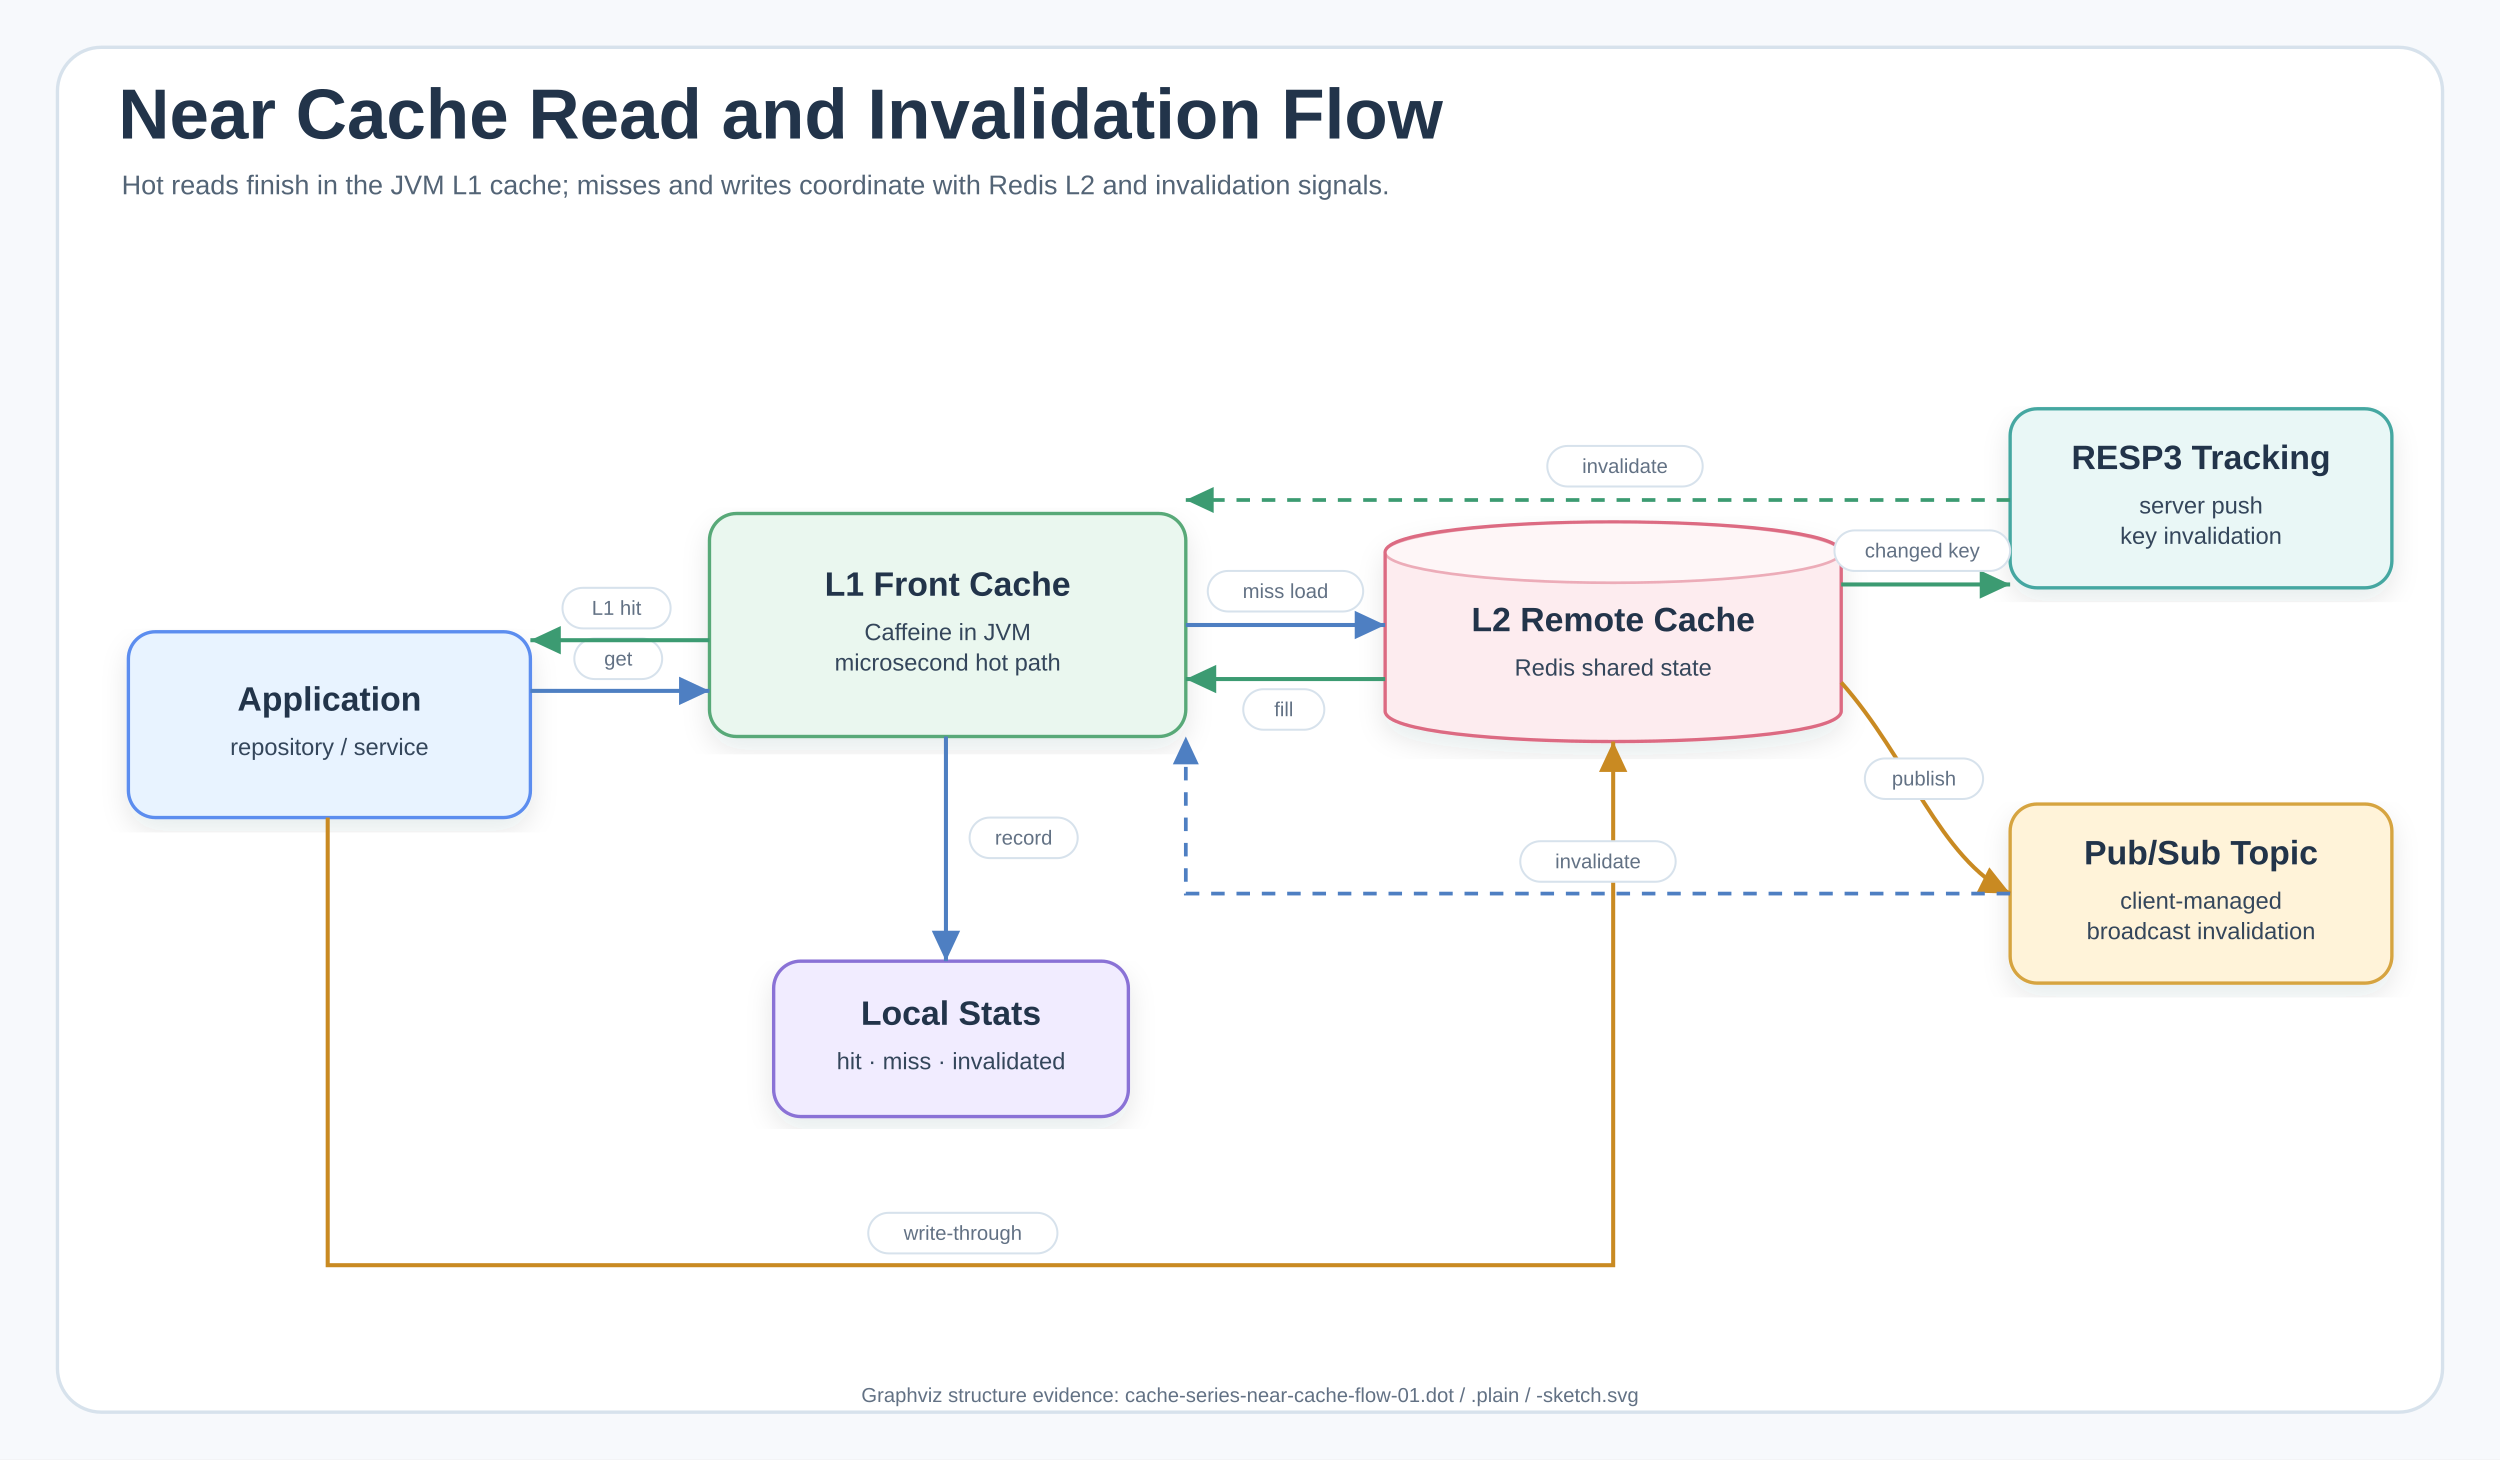
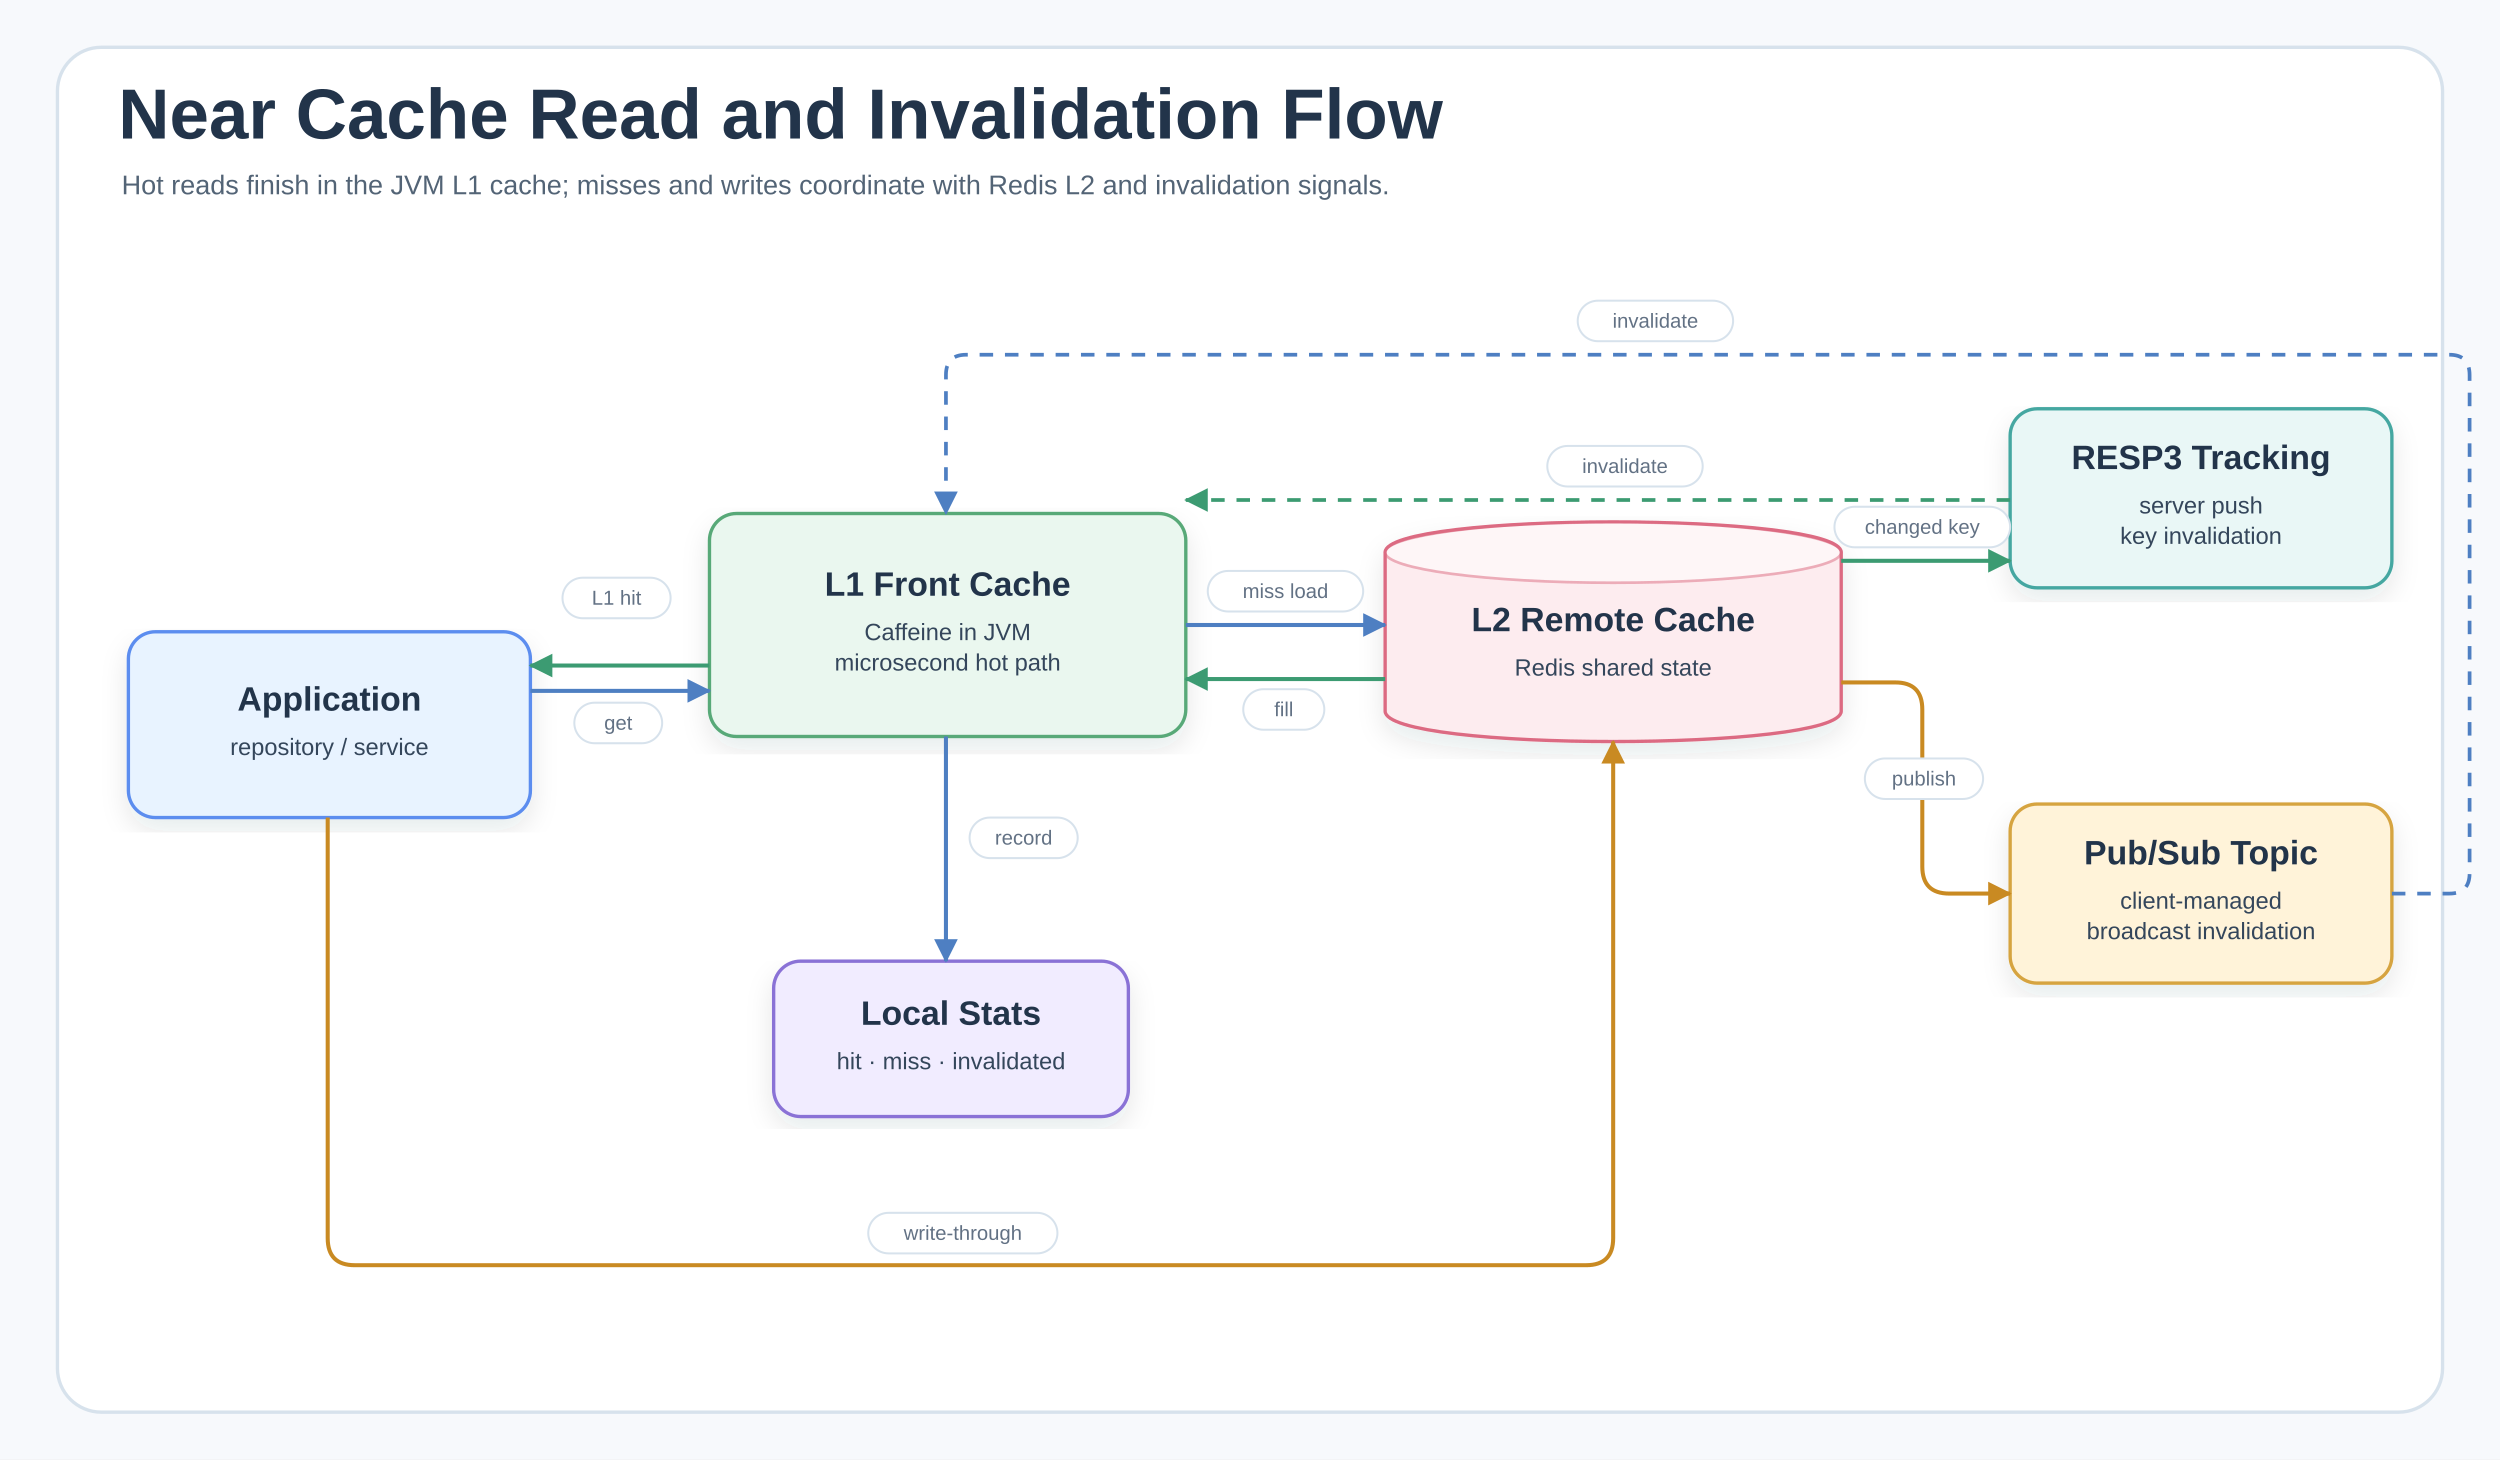
<svg xmlns="http://www.w3.org/2000/svg" width="1480" height="864" viewBox="0 0 1480 864" role="img" aria-labelledby="title desc">
  <defs>
    <filter id="shadow" x="-8%" y="-8%" width="116%" height="116%">
      <feDropShadow dx="0" dy="7" stdDeviation="8" flood-color="#203040" flood-opacity="0.10" />
    </filter>
-     <marker id="arrowBlue" markerWidth="10" markerHeight="9" refX="8.5" refY="4.5" orient="auto" markerUnits="strokeWidth">
-       <path d="M1,1 L8.5,4.5 L1,8 Z" fill="#4E7FC2" />
+     <marker id="arrowBlue" markerWidth="14" markerHeight="14" refX="13" refY="7" orient="auto" markerUnits="userSpaceOnUse">
+       <path d="M0,0 L14,7 L0,14 Z" fill="#4E7FC2" />
    </marker>
-     <marker id="arrowGreen" markerWidth="10" markerHeight="9" refX="8.5" refY="4.5" orient="auto" markerUnits="strokeWidth">
-       <path d="M1,1 L8.5,4.5 L1,8 Z" fill="#3C9B72" />
+     <marker id="arrowGreen" markerWidth="14" markerHeight="14" refX="13" refY="7" orient="auto" markerUnits="userSpaceOnUse">
+       <path d="M0,0 L14,7 L0,14 Z" fill="#3C9B72" />
    </marker>
-     <marker id="arrowAmber" markerWidth="10" markerHeight="9" refX="8.5" refY="4.5" orient="auto" markerUnits="strokeWidth">
-       <path d="M1,1 L8.5,4.5 L1,8 Z" fill="#C98A22" />
+     <marker id="arrowAmber" markerWidth="14" markerHeight="14" refX="13" refY="7" orient="auto" markerUnits="userSpaceOnUse">
+       <path d="M0,0 L14,7 L0,14 Z" fill="#C98A22" />
    </marker>
-     <marker id="arrowRose" markerWidth="10" markerHeight="9" refX="8.5" refY="4.5" orient="auto" markerUnits="strokeWidth">
-       <path d="M1,1 L8.5,4.5 L1,8 Z" fill="#C85A73" />
+     <marker id="arrowRose" markerWidth="14" markerHeight="14" refX="13" refY="7" orient="auto" markerUnits="userSpaceOnUse">
+       <path d="M0,0 L14,7 L0,14 Z" fill="#C85A73" />
    </marker>
    <style>
    .canvas{fill:#F7F9FC}.frame{fill:#FFFFFF;stroke:#D7E2EC;stroke-width:2}
    .title{font-family:"Architects Daughter","Comic Sans MS","Comic Sans",Arial,sans-serif;font-size:42px;fill:#22344A;font-weight:700}
    .subtitle{font-family:"Comic Mono","Comic Sans MS","Comic Sans",Arial,sans-serif;font-size:16px;fill:#536476;font-weight:400}
    .label{font-family:"Architects Daughter","Comic Sans MS","Comic Sans",Arial,sans-serif;font-size:24px;fill:#22344A;font-weight:700}
    .smallLabel{font-family:"Architects Daughter","Comic Sans MS","Comic Sans",Arial,sans-serif;font-size:20px;fill:#22344A;font-weight:700}
    .body{font-family:"Comic Mono","Comic Sans MS","Comic Sans",Arial,sans-serif;font-size:14px;fill:#34465B;font-weight:400}
    .small{font-family:"Comic Mono","Comic Sans MS","Comic Sans",Arial,sans-serif;font-size:12px;fill:#627184;font-weight:400}
    .num{font-family:"Comic Mono","Comic Sans MS","Comic Sans",Arial,sans-serif;font-size:16px;fill:#22344A;font-weight:700}
    .card{filter:url(#shadow);stroke-width:2}.soft{stroke-width:1.6}
    .lineBlue{fill:none;stroke:#4E7FC2;stroke-width:2.4;marker-end:url(#arrowBlue)}
    .lineGreen{fill:none;stroke:#3C9B72;stroke-width:2.4;marker-end:url(#arrowGreen)}
    .lineAmber{fill:none;stroke:#C98A22;stroke-width:2.4;marker-end:url(#arrowAmber)}
    .lineRose{fill:none;stroke:#C85A73;stroke-width:2.4;marker-end:url(#arrowRose)}
    .dashBlue{fill:none;stroke:#4E7FC2;stroke-width:2.2;stroke-dasharray:8 7;marker-end:url(#arrowBlue)}
    .dashGreen{fill:none;stroke:#3C9B72;stroke-width:2.2;stroke-dasharray:8 7;marker-end:url(#arrowGreen)}
    .pill{fill:#FFFFFF;stroke:#D7E2EC;stroke-width:1.2}
  </style>
  </defs>
  <rect class="canvas" width="1480" height="864" />
  <rect class="frame" x="34" y="28" width="1412" height="808" rx="26" />
  <text class="title" x="70" y="82">Near Cache Read and Invalidation Flow</text>
  <text class="subtitle" x="72" y="115">Hot reads finish in the JVM L1 cache; misses and writes coordinate with Redis L2 and invalidation signals.</text>
  <g transform="translate(0 44)">
    <g>
      <rect class="card" x="76" y="330" width="238" height="110" rx="16" fill="#E8F3FF" stroke="#5B8DEF" />
      <text class="smallLabel" x="195" y="371" text-anchor="middle" dominant-baseline="middle">Application</text>
      <text class="body" x="195" y="399" text-anchor="middle" dominant-baseline="middle">repository / service</text>
    </g>
    <g>
      <rect class="card" x="420" y="260" width="282" height="132" rx="16" fill="#EAF7EF" stroke="#58A978" />
      <text class="smallLabel" x="561" y="303" text-anchor="middle" dominant-baseline="middle">L1 Front Cache</text>
      <text class="body" x="561" y="331" text-anchor="middle" dominant-baseline="middle">Caffeine in JVM</text>
      <text class="body" x="561" y="349" text-anchor="middle" dominant-baseline="middle">microsecond hot path</text>
    </g>
    <g>
      <path class="card" d="M820,283 C820,259 1090,259 1090,283 L1090,377 C1090,401 820,401 820,377 Z" fill="#FDECEF" stroke="#DC6B82" />
      <ellipse class="soft" cx="955" cy="283" rx="135" ry="18" fill="#FFFFFF" opacity="0.50" stroke="#DC6B82" />
      <text class="smallLabel" x="955" y="324" text-anchor="middle" dominant-baseline="middle">L2 Remote Cache</text>
      <text class="body" x="955" y="352" text-anchor="middle" dominant-baseline="middle">Redis shared state</text>
    </g>
    <g>
      <rect class="card" x="1190" y="198" width="226" height="106" rx="16" fill="#E9F7F6" stroke="#45A7A1" />
      <text class="smallLabel" x="1303" y="228" text-anchor="middle" dominant-baseline="middle">RESP3 Tracking</text>
      <text class="body" x="1303" y="256" text-anchor="middle" dominant-baseline="middle">server push</text>
      <text class="body" x="1303" y="274" text-anchor="middle" dominant-baseline="middle">key invalidation</text>
    </g>
    <g>
      <rect class="card" x="1190" y="432" width="226" height="106" rx="16" fill="#FFF3D9" stroke="#D6A441" />
      <text class="smallLabel" x="1303" y="462" text-anchor="middle" dominant-baseline="middle">Pub/Sub Topic</text>
      <text class="body" x="1303" y="490" text-anchor="middle" dominant-baseline="middle">client-managed</text>
      <text class="body" x="1303" y="508" text-anchor="middle" dominant-baseline="middle">broadcast invalidation</text>
    </g>
    <g>
      <rect class="card" x="458" y="525" width="210" height="92" rx="16" fill="#F1ECFF" stroke="#8A72D6" />
      <text class="smallLabel" x="563" y="557" text-anchor="middle" dominant-baseline="middle">Local Stats</text>
      <text class="body" x="563" y="585" text-anchor="middle" dominant-baseline="middle">hit · miss · invalidated</text>
    </g>
-     <path class="lineBlue" d="M314 365 H420" />
-     <rect class="pill" x="340" y="334" width="52" height="24" rx="12" />
-     <text class="small" x="366" y="350" text-anchor="middle">get</text>
-     <path class="lineGreen" d="M420 335 H314" />
-     <rect class="pill" x="333" y="304" width="64" height="24" rx="12" />
-     <text class="small" x="365" y="320" text-anchor="middle">L1 hit</text>
-     <path class="lineBlue" d="M702 326 H820" />
+     <path class="connector lineBlue" d="M314 365 H420" />
+     <rect class="pill" x="340" y="372" width="52" height="24" rx="12" />
+     <text class="small" x="366" y="388" text-anchor="middle">get</text>
+     <path class="connector lineGreen" d="M420 350 H314" />
+     <rect class="pill" x="333" y="298" width="64" height="24" rx="12" />
+     <text class="small" x="365" y="314" text-anchor="middle">L1 hit</text>
+     <path class="connector lineBlue" d="M702 326 H820" />
    <rect class="pill" x="715" y="294" width="92" height="24" rx="12" />
    <text class="small" x="761" y="310" text-anchor="middle">miss load</text>
-     <path class="lineGreen" d="M820 358 H702" />
+     <path class="connector lineGreen" d="M820 358 H702" />
    <rect class="pill" x="736" y="364" width="48" height="24" rx="12" />
    <text class="small" x="760" y="380" text-anchor="middle">fill</text>
-     <path class="lineAmber" d="M194 440 V705 H955 V395" />
+     <path class="connector lineAmber" d="M194 440 V689 Q194 705 210 705 H939 Q955 705 955 689 V395" />
    <rect class="pill" x="514" y="674" width="112" height="24" rx="12" />
    <text class="small" x="570" y="690" text-anchor="middle">write-through</text>
-     <path class="lineGreen" d="M1090 302 H1190" />
-     <rect class="pill" x="1086" y="270" width="104" height="24" rx="12" />
-     <text class="small" x="1138" y="286" text-anchor="middle">changed key</text>
-     <path class="dashGreen" d="M1190 252 H702" />
+     <path class="connector lineGreen" d="M1090 288 H1190" />
+     <rect class="pill" x="1086" y="256" width="104" height="24" rx="12" />
+     <text class="small" x="1138" y="272" text-anchor="middle">changed key</text>
+     <path class="connector dashGreen" d="M1190 252 H702" />
    <rect class="pill" x="916" y="220" width="92" height="24" rx="12" />
    <text class="small" x="962" y="236" text-anchor="middle">invalidate</text>
-     <path class="lineAmber" d="M1090 360 C1130 405 1148 464 1190 485" />
+     <path class="connector lineAmber" d="M1090 360 H1122 Q1138 360 1138 376 V469 Q1138 485 1154 485 H1190" />
    <rect class="pill" x="1104" y="405" width="70" height="24" rx="12" />
    <text class="small" x="1139" y="421" text-anchor="middle">publish</text>
-     <path class="dashBlue" d="M1190 485 H702 V392" />
-     <rect class="pill" x="900" y="454" width="92" height="24" rx="12" />
-     <text class="small" x="946" y="470" text-anchor="middle">invalidate</text>
-     <path class="lineBlue" d="M560 392 V525" />
+     <path class="connector dashBlue" d="M1416 485 H1450 Q1462 485 1462 473 V178 Q1462 166 1450 166 H572 Q560 166 560 178 V260" />
+     <rect class="pill" x="934" y="134" width="92" height="24" rx="12" />
+     <text class="small" x="980" y="150" text-anchor="middle">invalidate</text>
+     <path class="connector lineBlue" d="M560 392 V525" />
    <rect class="pill" x="574" y="440" width="64" height="24" rx="12" />
    <text class="small" x="606" y="456" text-anchor="middle">record</text>
  </g>
-   <text class="small" x="740" y="830" text-anchor="middle">Graphviz structure evidence: cache-series-near-cache-flow-01.dot / .plain / -sketch.svg</text>
</svg>
